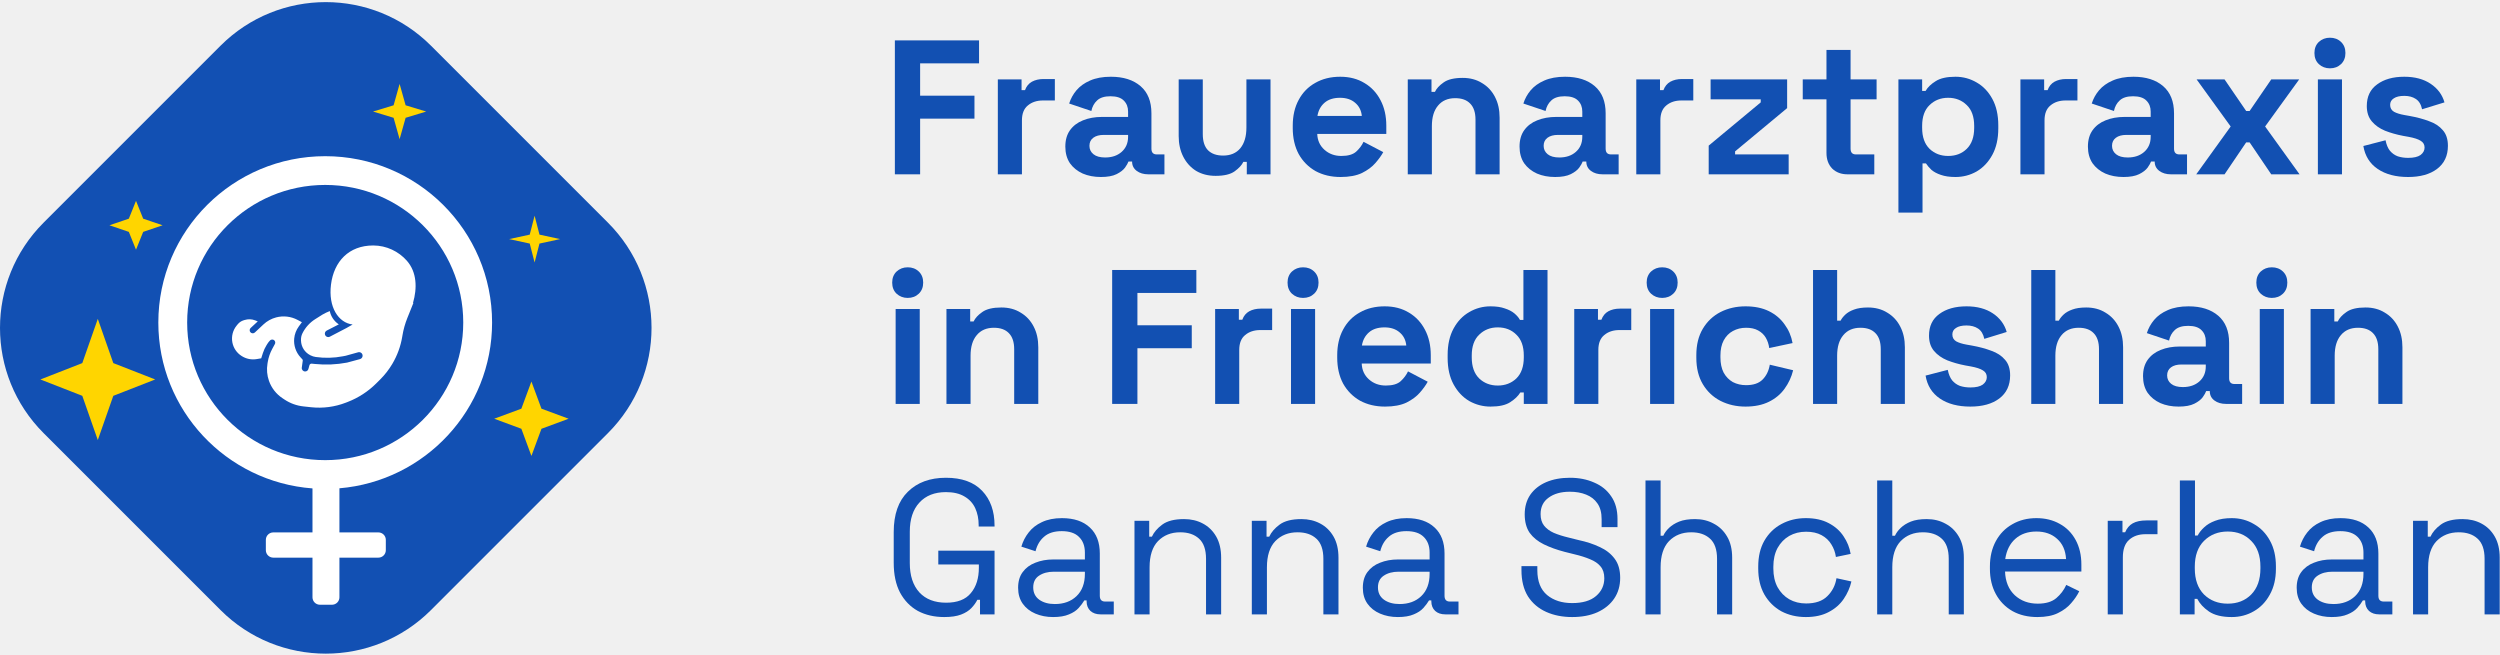
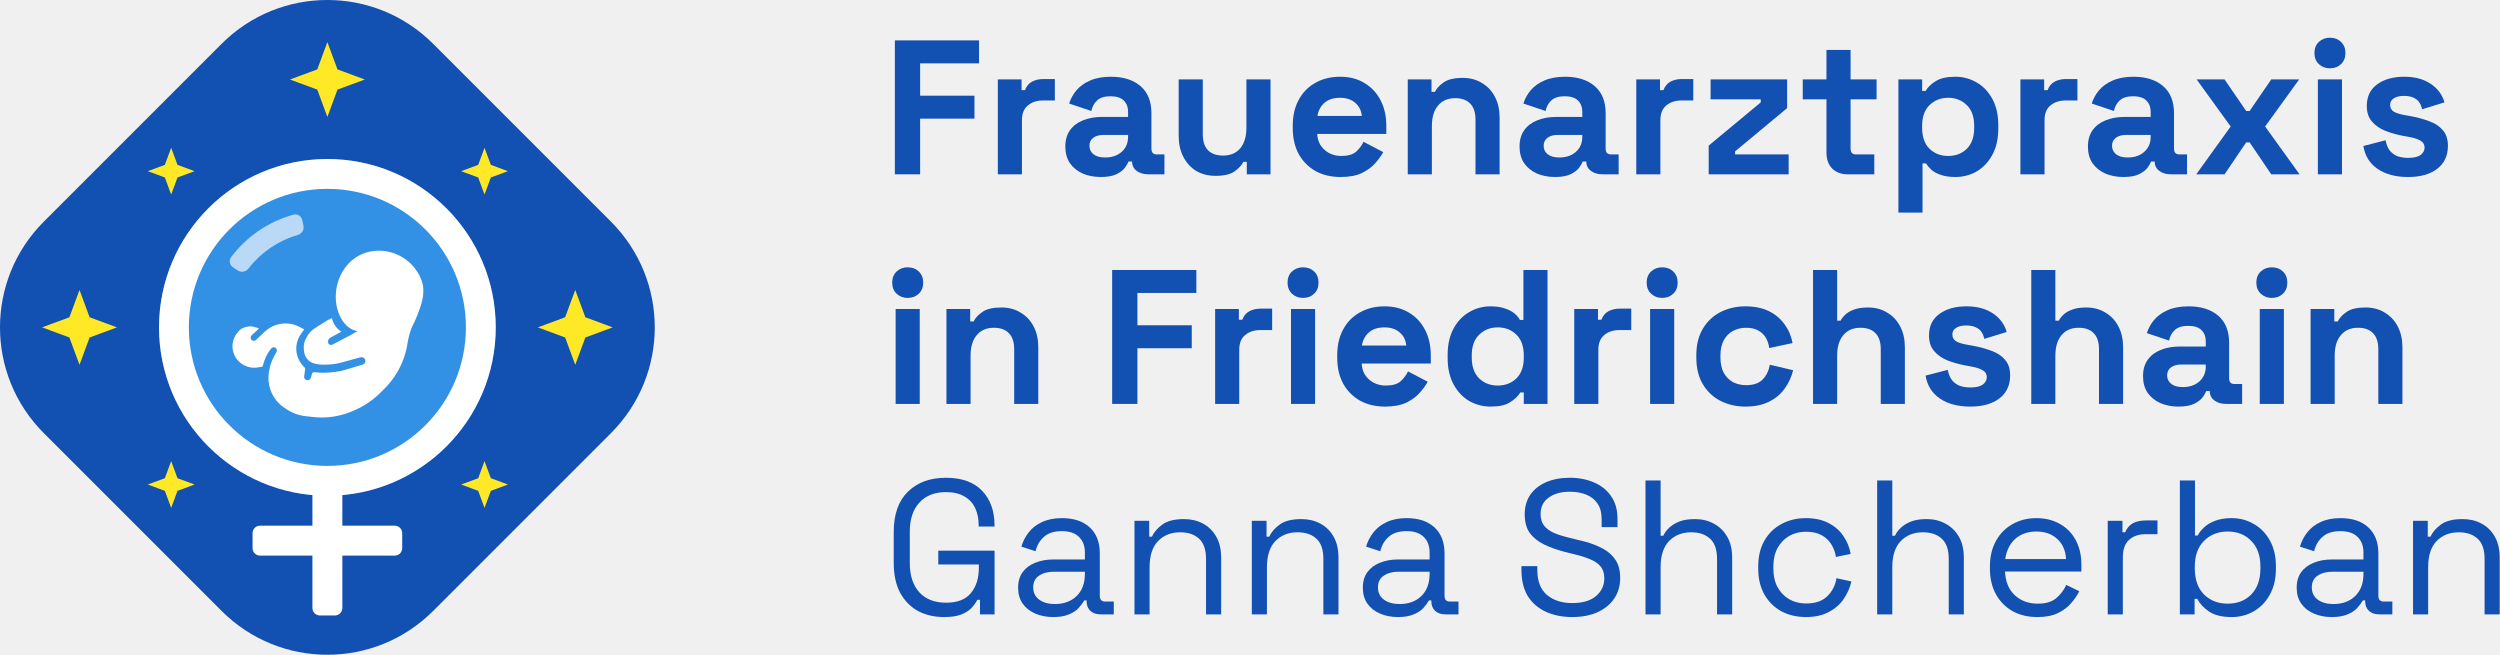
<svg xmlns="http://www.w3.org/2000/svg" width="1176" height="308" viewBox="0 0 1176 308" fill="none">
-   <path d="M20.503 203.733C-6.834 176.396 -6.834 132.075 20.503 104.738L103.743 21.498C131.08 -5.839 175.401 -5.839 202.738 21.498L285.978 104.738C313.315 132.075 313.315 176.396 285.978 203.733L202.738 286.974C175.401 314.31 131.08 314.31 103.743 286.974L20.503 203.733Z" fill="#1250B3" />
-   <path d="M46.006 150L53.298 170.802L73.006 178.5L53.298 186.198L46.006 207L38.713 186.198L19.006 178.5L38.713 170.802L46.006 150Z" fill="#FFD500" />
-   <path d="M187.977 39.471L190.805 49.529L200.477 52.471L190.805 55.412L187.977 65.471L185.148 55.412L175.477 52.471L185.148 49.529L187.977 39.471Z" fill="#FFD500" />
-   <path d="M63.977 94.471L67.353 102.865L76.477 105.971L67.353 109.077L63.977 117.471L60.6 109.077L51.477 105.971L60.6 102.865L63.977 94.471Z" fill="#FFD500" />
-   <path d="M251.477 101.471L253.768 110.371L263.477 112.471L253.768 114.571L251.477 123.471L249.186 114.571L239.477 112.471L249.186 110.371L251.477 101.471Z" fill="#FFD500" />
-   <path d="M249.977 179.471L254.703 192.244L267.477 196.971L254.703 201.697L249.977 214.471L245.25 201.697L232.477 196.971L245.25 192.244L249.977 179.471Z" fill="#FFD500" />
-   <path fill-rule="evenodd" clip-rule="evenodd" d="M159.665 229.694C199.889 226.311 231.477 192.694 231.477 151.722C231.477 108.505 196.331 73.471 152.977 73.471C109.622 73.471 74.477 108.505 74.477 151.722C74.477 192.933 106.434 226.702 146.992 229.75V250.441H128.575C126.631 250.441 125.055 252.005 125.055 253.934V258.825C125.055 260.754 126.631 262.318 128.575 262.318H146.992V280.977C146.992 282.907 148.568 284.471 150.512 284.471H156.145C158.089 284.471 159.665 282.907 159.665 280.977V262.318H177.97C179.914 262.318 181.49 260.754 181.49 258.825V253.934C181.49 252.005 179.914 250.441 177.97 250.441H159.665V229.694ZM152.977 216.451C117.114 216.451 88.042 187.471 88.042 151.722C88.042 115.974 117.114 86.994 152.977 86.994C188.839 86.994 217.911 115.974 217.911 151.722C217.911 187.471 188.839 216.451 152.977 216.451ZM191.353 122.615C196.107 127.98 196.319 135.517 194.263 142.533L194.477 142.471L191.619 149.577C190.544 152.25 189.765 155.033 189.297 157.876L189.22 158.341C188.473 162.873 186.887 167.225 184.544 171.175C182.96 173.846 181.045 176.307 178.845 178.499L176.992 180.346C173.178 184.145 168.617 187.111 163.598 189.056L162.683 189.411C157.493 191.421 151.897 192.16 146.364 191.564L142.725 191.172C139.558 190.831 136.519 189.732 133.866 187.97L132.864 187.305C129.918 185.348 127.69 182.483 126.517 179.146C125.607 176.556 125.368 173.778 125.821 171.071L125.961 170.23C126.317 168.102 127.022 166.048 128.048 164.15L129.306 161.823C129.545 161.379 129.533 160.842 129.273 160.41C128.792 159.612 127.688 159.482 127.035 160.147L126.914 160.27C126.521 160.671 126.172 161.113 125.874 161.588L125.386 162.366C124.662 163.521 124.085 164.763 123.67 166.062L122.875 168.551L120.764 168.914C118.337 169.33 115.842 168.834 113.759 167.521L113.648 167.451C111.37 166.014 109.794 163.693 109.3 161.046C108.778 158.246 109.517 155.357 111.32 153.152L111.837 152.52C112.555 151.643 113.517 150.999 114.602 150.67L115.125 150.511C116.73 150.024 118.452 150.089 120.017 150.695L121.253 151.174L117.907 154.28C117.35 154.797 117.287 155.657 117.763 156.25C118.292 156.909 119.269 156.978 119.885 156.4L123.925 152.611C125.614 151.027 127.672 149.89 129.912 149.303C133.291 148.417 136.88 148.835 139.965 150.475L142.011 151.562L140.543 153.572C139.332 155.232 138.59 157.186 138.393 159.23C138.082 162.463 139.157 165.675 141.35 168.069L142.238 169.039C142.383 169.197 142.45 169.412 142.42 169.625L142.011 172.592L141.964 172.954C141.843 173.903 142.583 174.743 143.54 174.743C144.254 174.743 144.88 174.267 145.07 173.579L145.565 171.794C145.696 171.321 146.148 171.012 146.636 171.061L148.132 171.213C153.17 171.726 158.256 171.509 163.232 170.571L169.344 168.926C170.143 168.711 170.662 167.941 170.563 167.119C170.44 166.108 169.447 165.443 168.466 165.716L162.624 167.339L161.273 167.601C157.065 168.417 152.751 168.527 148.508 167.926C147.649 167.805 146.818 167.539 146.048 167.142L145.88 167.055C143.322 165.733 141.681 163.129 141.594 160.251L141.584 159.931C141.55 158.825 141.793 157.729 142.289 156.74C143.652 154.024 145.731 151.733 148.303 150.115L151.717 147.966C152.241 147.636 152.788 147.346 153.355 147.098L155.12 146.325C155.642 148.792 157.078 150.971 159.141 152.421L159.379 152.589L153.688 155.501C153 155.853 152.657 156.643 152.87 157.385C153.152 158.369 154.265 158.846 155.172 158.373L162.997 154.289L165.878 152.648C159.181 151.853 154.364 144.481 155.7 133.851C157.064 122.988 164.079 115.471 175.556 115.471C181.834 115.471 187.505 118.272 191.353 122.615Z" fill="white" />
+   <g transform="scale(0.44)">
+     <path d="M46.828 463.052C-15.609 400.615 -15.609 299.385 46.828 236.948L236.948 46.828C299.385 -15.609 400.615 -15.609 463.052 46.828L653.172 236.948C715.609 299.385 715.609 400.615 653.172 463.052L463.052 653.172C400.615 715.609 299.385 715.609 236.948 653.172L46.828 463.052Z" fill="#1250B2" />
+     <circle cx="349.999" cy="349.998" r="180" fill="#3291E5" />
+     <path d="M451.128 301.049C454.14 310.144 452.16 320.014 449.066 329.081C432.805 376.742 423.102 357.213 383.87 354.271C367.894 353.073 356.61 332.706 359.373 310.602C362.137 288.498 378.701 267.998 405.172 267.998C426.548 267.998 444.868 282.143 451.128 301.049Z" fill="white" />
+     <path d="M374.282 358.534L394.596 346.926C395.96 346.147 397.411 345.531 398.919 345.091L447.774 330.842L441.103 347.492C438.594 353.757 436.775 360.277 435.681 366.937L435.498 368.056C433.756 378.657 430.058 388.842 424.593 398.091C420.89 404.358 416.412 410.133 411.265 415.28L406.921 419.624C398.04 428.505 387.409 435.442 375.704 439.994L373.547 440.832C361.434 445.543 348.365 447.273 335.443 445.876L326.992 444.962C319.575 444.161 312.461 441.581 306.253 437.443L303.971 435.921C297.069 431.32 291.853 424.595 289.112 416.766C286.991 410.706 286.433 404.209 287.488 397.875L287.819 395.89C288.65 390.902 290.298 386.085 292.695 381.633L295.632 376.179C296.189 375.145 296.16 373.893 295.555 372.886C294.433 371.015 291.843 370.71 290.318 372.271L290.04 372.554C289.125 373.49 288.314 374.522 287.62 375.631L286.475 377.463C284.785 380.169 283.44 383.075 282.473 386.115L280.615 391.953L275.716 392.798C270.032 393.778 264.186 392.612 259.313 389.528L259.101 389.394C253.764 386.016 250.075 380.568 248.921 374.358C247.703 367.8 249.429 361.038 253.642 355.868L254.837 354.401C256.518 352.338 258.776 350.822 261.321 350.048L262.515 349.684C266.266 348.543 270.292 348.695 273.946 350.116L276.827 351.236L269.009 358.521C267.711 359.73 267.564 361.735 268.672 363.12C269.909 364.666 272.202 364.828 273.644 363.471L283.081 354.589C287.014 350.887 291.811 348.228 297.034 346.854C304.926 344.777 313.312 345.757 320.513 349.597L325.288 352.144L321.868 356.847C319.037 360.741 317.302 365.322 316.842 370.114C316.116 377.689 318.628 385.217 323.758 390.838L325.819 393.097C326.157 393.468 326.313 393.97 326.245 394.468L325.288 401.422L325.178 402.288C324.896 404.503 326.622 406.464 328.855 406.464C330.523 406.464 331.986 405.35 332.429 403.742L333.578 399.579C333.887 398.461 334.967 397.737 336.118 397.875L337.203 398.005C342.716 398.668 348.287 398.692 353.806 398.079L359.334 397.465C362.106 397.157 364.844 396.601 367.517 395.804L387.736 389.774C390.026 389.091 391.235 386.589 390.348 384.371C389.58 382.452 387.494 381.415 385.501 381.961L365.207 387.526C360.42 388.839 355.492 389.576 350.53 389.722L346.532 389.839C342.865 389.947 339.204 389.498 335.672 388.507C330.03 386.923 325.896 382.1 325.194 376.282L324.849 373.419C324.408 369.759 325.052 366.049 326.701 362.751L327.61 360.931C329.698 356.757 332.887 353.233 336.832 350.74L349.785 342.558L354.888 340.023C356.134 346.029 359.739 351.312 364.889 354.644L353.197 360.953C351.204 362.029 350.228 364.345 350.85 366.522C351.4 368.446 353.577 369.38 355.35 368.451L374.282 358.534Z" fill="white" />
+     <path d="M529.999 349.998C529.999 449.409 449.41 529.998 349.999 529.998C250.588 529.998 169.999 449.409 169.999 349.998C169.999 250.587 250.588 169.998 349.999 169.998C449.41 169.998 529.999 250.587 529.999 349.998ZM201.895 349.998C201.895 431.794 268.203 498.102 349.999 498.102C431.795 498.102 498.103 431.794 498.103 349.998C498.103 268.202 431.795 201.894 349.999 201.894C268.203 201.894 201.895 268.202 201.895 349.998Z" fill="white" />
+     <path d="M249.158 285.845C245.464 283.422 244.413 278.445 247.066 274.912C263.667 252.817 287.133 236.841 313.775 229.496C318.035 228.322 322.281 231.125 323.18 235.451L324.432 241.472C325.332 245.798 322.542 250.003 318.299 251.236C297.395 257.31 278.949 269.868 265.634 287.091C262.932 290.586 257.996 291.64 254.301 289.217L249.158 285.845Z" fill="white" fill-opacity="0.66" />
+     <rect x="334.001" y="498.998" width="32" height="159" rx="8" fill="white" />
+     <rect x="430" y="561.998" width="32" height="160" rx="8" transform="rotate(90 430 561.998)" fill="white" />
+     <path d="M615 310L625.804 339.196L655 350L625.804 360.804L615 390L604.196 360.804L575 350L604.196 339.196L615 310Z" fill="#FFE926" />
+     <path d="M85 310L95.804 339.196L125 350L95.804 360.804L85 390L74.196 360.804L45 350L74.196 339.196L85 310Z" fill="#FFE926" />
+     <path d="M183 158L189.752 176.248L208 183L189.752 189.752L183 208L176.248 189.752L158 183L176.248 176.248L183 158Z" fill="#FFE926" />
+     <path d="M518 158L524.752 176.248L543 183L524.752 189.752L518 208L511.248 189.752L493 183L511.248 176.248L518 158Z" fill="#FFE926" />
+     <path d="M183 493L189.752 511.248L208 518L189.752 524.752L183 543L176.248 524.752L158 518L176.248 511.248L183 493Z" fill="#FFE926" />
+     <path d="M518 493L524.752 511.248L543 518L524.752 524.752L518 543L511.248 524.752L493 518L511.248 511.248L518 493Z" fill="#FFE926" />
+     <path d="M350 45L360.804 74.196L390 85L360.804 95.804L350 125L339.196 95.804L310 85L339.196 74.196L350 45Z" fill="#FFE926" />
+   </g>
  <path d="M420.946 82V19H460.546V29.8H432.826V45.01H458.386V55.81H432.826V82H420.946Z" fill="#1250B2" />
  <path d="M469.382 82V37.36H480.542V42.4H482.162C482.822 40.6 483.902 39.28 485.402 38.44C486.962 37.6 488.762 37.18 490.802 37.18H496.202V47.26H490.622C487.742 47.26 485.372 48.04 483.512 49.6C481.652 51.1 480.722 53.44 480.722 56.62V82H469.382Z" fill="#1250B2" />
  <path d="M517.871 83.26C514.691 83.26 511.841 82.72 509.321 81.64C506.801 80.5 504.791 78.88 503.291 76.78C501.851 74.62 501.131 72.01 501.131 68.95C501.131 65.89 501.851 63.34 503.291 61.3C504.791 59.2 506.831 57.64 509.411 56.62C512.051 55.54 515.051 55 518.411 55H530.651V52.48C530.651 50.38 529.991 48.67 528.671 47.35C527.351 45.97 525.251 45.28 522.371 45.28C519.551 45.28 517.451 45.94 516.071 47.26C514.691 48.52 513.791 50.17 513.371 52.21L502.931 48.7C503.651 46.42 504.791 44.35 506.351 42.49C507.971 40.57 510.101 39.04 512.741 37.9C515.441 36.7 518.711 36.1 522.551 36.1C528.431 36.1 533.081 37.57 536.501 40.51C539.921 43.45 541.631 47.71 541.631 53.29V69.94C541.631 71.74 542.471 72.64 544.151 72.64H547.751V82H540.191C537.971 82 536.141 81.46 534.701 80.38C533.261 79.3 532.541 77.86 532.541 76.06V75.97H530.831C530.591 76.69 530.051 77.65 529.211 78.85C528.371 79.99 527.051 81.01 525.251 81.91C523.451 82.81 520.991 83.26 517.871 83.26ZM519.851 74.08C523.031 74.08 525.611 73.21 527.591 71.47C529.631 69.67 530.651 67.3 530.651 64.36V63.46H519.221C517.121 63.46 515.471 63.91 514.271 64.81C513.071 65.71 512.471 66.97 512.471 68.59C512.471 70.21 513.101 71.53 514.361 72.55C515.621 73.57 517.451 74.08 519.851 74.08Z" fill="#1250B2" />
  <path d="M571.821 82.72C568.341 82.72 565.281 81.94 562.641 80.38C560.061 78.76 558.051 76.54 556.611 73.72C555.171 70.9 554.451 67.66 554.451 64V37.36H565.791V63.1C565.791 66.46 566.601 68.98 568.221 70.66C569.901 72.34 572.271 73.18 575.331 73.18C578.811 73.18 581.511 72.04 583.431 69.76C585.351 67.42 586.311 64.18 586.311 60.04V37.36H597.651V82H586.491V76.15H584.871C584.151 77.65 582.801 79.12 580.821 80.56C578.841 82 575.841 82.72 571.821 82.72Z" fill="#1250B2" />
  <path d="M630.61 83.26C626.17 83.26 622.24 82.33 618.82 80.47C615.46 78.55 612.82 75.88 610.9 72.46C609.04 68.98 608.11 64.9 608.11 60.22V59.14C608.11 54.46 609.04 50.41 610.9 46.99C612.76 43.51 615.37 40.84 618.73 38.98C622.09 37.06 625.99 36.1 630.43 36.1C634.81 36.1 638.62 37.09 641.86 39.07C645.1 40.99 647.62 43.69 649.42 47.17C651.22 50.59 652.12 54.58 652.12 59.14V63.01H619.63C619.75 66.07 620.89 68.56 623.05 70.48C625.21 72.4 627.85 73.36 630.97 73.36C634.15 73.36 636.49 72.67 637.99 71.29C639.49 69.91 640.63 68.38 641.41 66.7L650.68 71.56C649.84 73.12 648.61 74.83 646.99 76.69C645.43 78.49 643.33 80.05 640.69 81.37C638.05 82.63 634.69 83.26 630.61 83.26ZM619.72 54.55H640.6C640.36 51.97 639.31 49.9 637.45 48.34C635.65 46.78 633.28 46 630.34 46C627.28 46 624.85 46.78 623.05 48.34C621.25 49.9 620.14 51.97 619.72 54.55Z" fill="#1250B2" />
  <path d="M662.214 82V37.36H673.374V43.21H674.994C675.714 41.65 677.064 40.18 679.044 38.8C681.024 37.36 684.024 36.64 688.044 36.64C691.524 36.64 694.554 37.45 697.134 39.07C699.774 40.63 701.814 42.82 703.254 45.64C704.694 48.4 705.414 51.64 705.414 55.36V82H694.074V56.26C694.074 52.9 693.234 50.38 691.554 48.7C689.934 47.02 687.594 46.18 684.534 46.18C681.054 46.18 678.354 47.35 676.434 49.69C674.514 51.97 673.554 55.18 673.554 59.32V82H662.214Z" fill="#1250B2" />
  <path d="M731.533 83.26C728.353 83.26 725.503 82.72 722.983 81.64C720.463 80.5 718.453 78.88 716.953 76.78C715.513 74.62 714.793 72.01 714.793 68.95C714.793 65.89 715.513 63.34 716.953 61.3C718.453 59.2 720.493 57.64 723.073 56.62C725.713 55.54 728.713 55 732.073 55H744.313V52.48C744.313 50.38 743.653 48.67 742.333 47.35C741.013 45.97 738.913 45.28 736.033 45.28C733.213 45.28 731.113 45.94 729.733 47.26C728.353 48.52 727.453 50.17 727.033 52.21L716.593 48.7C717.313 46.42 718.453 44.35 720.013 42.49C721.633 40.57 723.763 39.04 726.403 37.9C729.103 36.7 732.373 36.1 736.213 36.1C742.093 36.1 746.743 37.57 750.163 40.51C753.583 43.45 755.293 47.71 755.293 53.29V69.94C755.293 71.74 756.133 72.64 757.813 72.64H761.413V82H753.853C751.633 82 749.803 81.46 748.363 80.38C746.923 79.3 746.203 77.86 746.203 76.06V75.97H744.493C744.253 76.69 743.713 77.65 742.873 78.85C742.033 79.99 740.713 81.01 738.913 81.91C737.113 82.81 734.653 83.26 731.533 83.26ZM733.513 74.08C736.693 74.08 739.273 73.21 741.253 71.47C743.293 69.67 744.313 67.3 744.313 64.36V63.46H732.883C730.783 63.46 729.133 63.91 727.933 64.81C726.733 65.71 726.133 66.97 726.133 68.59C726.133 70.21 726.763 71.53 728.023 72.55C729.283 73.57 731.113 74.08 733.513 74.08Z" fill="#1250B2" />
  <path d="M769.704 82V37.36H780.864V42.4H782.484C783.144 40.6 784.224 39.28 785.724 38.44C787.284 37.6 789.084 37.18 791.124 37.18H796.524V47.26H790.944C788.064 47.26 785.694 48.04 783.834 49.6C781.974 51.1 781.044 53.44 781.044 56.62V82H769.704Z" fill="#1250B2" />
  <path d="M803.768 82V68.5L828.248 48.16V46.72H804.668V37.36H840.668V50.86L816.188 71.2V72.64H841.388V82H803.768Z" fill="#1250B2" />
  <path d="M869.07 82C866.13 82 863.73 81.1 861.87 79.3C860.07 77.44 859.17 74.98 859.17 71.92V46.72H848.01V37.36H859.17V23.5H870.51V37.36H882.75V46.72H870.51V69.94C870.51 71.74 871.35 72.64 873.03 72.64H881.67V82H869.07Z" fill="#1250B2" />
  <path d="M893.015 100V37.36H904.175V42.76H905.795C906.815 41.02 908.405 39.49 910.565 38.17C912.725 36.79 915.815 36.1 919.835 36.1C923.435 36.1 926.765 37 929.825 38.8C932.885 40.54 935.345 43.12 937.205 46.54C939.065 49.96 939.995 54.1 939.995 58.96V60.4C939.995 65.26 939.065 69.4 937.205 72.82C935.345 76.24 932.885 78.85 929.825 80.65C926.765 82.39 923.435 83.26 919.835 83.26C917.135 83.26 914.855 82.93 912.995 82.27C911.195 81.67 909.725 80.89 908.585 79.93C907.505 78.91 906.635 77.89 905.975 76.87H904.355V100H893.015ZM916.415 73.36C919.955 73.36 922.865 72.25 925.145 70.03C927.485 67.75 928.655 64.45 928.655 60.13V59.23C928.655 54.91 927.485 51.64 925.145 49.42C922.805 47.14 919.895 46 916.415 46C912.935 46 910.025 47.14 907.685 49.42C905.345 51.64 904.175 54.91 904.175 59.23V60.13C904.175 64.45 905.345 67.75 907.685 70.03C910.025 72.25 912.935 73.36 916.415 73.36Z" fill="#1250B2" />
  <path d="M950.407 82V37.36H961.567V42.4H963.187C963.847 40.6 964.927 39.28 966.427 38.44C967.987 37.6 969.787 37.18 971.827 37.18H977.227V47.26H971.647C968.767 47.26 966.397 48.04 964.537 49.6C962.677 51.1 961.747 53.44 961.747 56.62V82H950.407Z" fill="#1250B2" />
  <path d="M998.896 83.26C995.716 83.26 992.866 82.72 990.346 81.64C987.826 80.5 985.816 78.88 984.316 76.78C982.876 74.62 982.156 72.01 982.156 68.95C982.156 65.89 982.876 63.34 984.316 61.3C985.816 59.2 987.856 57.64 990.436 56.62C993.076 55.54 996.076 55 999.436 55H1011.68V52.48C1011.68 50.38 1011.02 48.67 1009.7 47.35C1008.38 45.97 1006.28 45.28 1003.4 45.28C1000.58 45.28 998.476 45.94 997.096 47.26C995.716 48.52 994.816 50.17 994.396 52.21L983.956 48.7C984.676 46.42 985.816 44.35 987.376 42.49C988.996 40.57 991.126 39.04 993.766 37.9C996.466 36.7 999.736 36.1 1003.58 36.1C1009.46 36.1 1014.11 37.57 1017.53 40.51C1020.95 43.45 1022.66 47.71 1022.66 53.29V69.94C1022.66 71.74 1023.5 72.64 1025.18 72.64H1028.78V82H1021.22C1019 82 1017.17 81.46 1015.73 80.38C1014.29 79.3 1013.57 77.86 1013.57 76.06V75.97H1011.86C1011.62 76.69 1011.08 77.65 1010.24 78.85C1009.4 79.99 1008.08 81.01 1006.28 81.91C1004.48 82.81 1002.02 83.26 998.896 83.26ZM1000.88 74.08C1004.06 74.08 1006.64 73.21 1008.62 71.47C1010.66 69.67 1011.68 67.3 1011.68 64.36V63.46H1000.25C998.146 63.46 996.496 63.91 995.296 64.81C994.096 65.71 993.496 66.97 993.496 68.59C993.496 70.21 994.126 71.53 995.386 72.55C996.646 73.57 998.476 74.08 1000.88 74.08Z" fill="#1250B2" />
  <path d="M1033.11 82L1049.31 59.5L1033.29 37.36H1046.43L1056.6 52.21H1058.22L1068.39 37.36H1081.53L1065.51 59.5L1081.71 82H1068.39L1058.22 66.97H1056.6L1046.43 82H1033.11Z" fill="#1250B2" />
  <path d="M1090.33 82V37.36H1101.67V82H1090.33ZM1096 32.14C1093.96 32.14 1092.22 31.48 1090.78 30.16C1089.4 28.84 1088.71 27.1 1088.71 24.94C1088.71 22.78 1089.4 21.04 1090.78 19.72C1092.22 18.4 1093.96 17.74 1096 17.74C1098.1 17.74 1099.84 18.4 1101.22 19.72C1102.6 21.04 1103.29 22.78 1103.29 24.94C1103.29 27.1 1102.6 28.84 1101.22 30.16C1099.84 31.48 1098.1 32.14 1096 32.14Z" fill="#1250B2" />
  <path d="M1132.78 83.26C1126.96 83.26 1122.19 82 1118.47 79.48C1114.75 76.96 1112.5 73.36 1111.72 68.68L1122.16 65.98C1122.58 68.08 1123.27 69.73 1124.23 70.93C1125.25 72.13 1126.48 73 1127.92 73.54C1129.42 74.02 1131.04 74.26 1132.78 74.26C1135.42 74.26 1137.37 73.81 1138.63 72.91C1139.89 71.95 1140.52 70.78 1140.52 69.4C1140.52 68.02 1139.92 66.97 1138.72 66.25C1137.52 65.47 1135.6 64.84 1132.96 64.36L1130.44 63.91C1127.32 63.31 1124.47 62.5 1121.89 61.48C1119.31 60.4 1117.24 58.93 1115.68 57.07C1114.12 55.21 1113.34 52.81 1113.34 49.87C1113.34 45.43 1114.96 42.04 1118.2 39.7C1121.44 37.3 1125.7 36.1 1130.98 36.1C1135.96 36.1 1140.1 37.21 1143.4 39.43C1146.7 41.65 1148.86 44.56 1149.88 48.16L1139.35 51.4C1138.87 49.12 1137.88 47.5 1136.38 46.54C1134.94 45.58 1133.14 45.1 1130.98 45.1C1128.82 45.1 1127.17 45.49 1126.03 46.27C1124.89 46.99 1124.32 48.01 1124.32 49.33C1124.32 50.77 1124.92 51.85 1126.12 52.57C1127.32 53.23 1128.94 53.74 1130.98 54.1L1133.5 54.55C1136.86 55.15 1139.89 55.96 1142.59 56.98C1145.35 57.94 1147.51 59.35 1149.07 61.21C1150.69 63.01 1151.5 65.47 1151.5 68.59C1151.5 73.27 1149.79 76.9 1146.37 79.48C1143.01 82 1138.48 83.26 1132.78 83.26Z" fill="#1250B2" />
  <path d="M421.306 190V145.36H432.646V190H421.306ZM426.976 140.14C424.936 140.14 423.196 139.48 421.756 138.16C420.376 136.84 419.686 135.1 419.686 132.94C419.686 130.78 420.376 129.04 421.756 127.72C423.196 126.4 424.936 125.74 426.976 125.74C429.076 125.74 430.816 126.4 432.196 127.72C433.576 129.04 434.266 130.78 434.266 132.94C434.266 135.1 433.576 136.84 432.196 138.16C430.816 139.48 429.076 140.14 426.976 140.14Z" fill="#1250B2" />
  <path d="M445.212 190V145.36H456.372V151.21H457.992C458.712 149.65 460.062 148.18 462.042 146.8C464.022 145.36 467.022 144.64 471.042 144.64C474.522 144.64 477.552 145.45 480.132 147.07C482.772 148.63 484.812 150.82 486.252 153.64C487.692 156.4 488.412 159.64 488.412 163.36V190H477.072V164.26C477.072 160.9 476.232 158.38 474.552 156.7C472.932 155.02 470.592 154.18 467.532 154.18C464.052 154.18 461.352 155.35 459.432 157.69C457.512 159.97 456.552 163.18 456.552 167.32V190H445.212Z" fill="#1250B2" />
  <path d="M523.162 190V127H562.762V137.8H535.042V153.01H560.602V163.81H535.042V190H523.162Z" fill="#1250B2" />
  <path d="M571.599 190V145.36H582.759V150.4H584.379C585.039 148.6 586.119 147.28 587.619 146.44C589.179 145.6 590.979 145.18 593.019 145.18H598.419V155.26H592.839C589.959 155.26 587.589 156.04 585.729 157.6C583.869 159.1 582.939 161.44 582.939 164.62V190H571.599Z" fill="#1250B2" />
  <path d="M607.282 190V145.36H618.622V190H607.282ZM612.952 140.14C610.912 140.14 609.172 139.48 607.732 138.16C606.352 136.84 605.662 135.1 605.662 132.94C605.662 130.78 606.352 129.04 607.732 127.72C609.172 126.4 610.912 125.74 612.952 125.74C615.052 125.74 616.792 126.4 618.172 127.72C619.552 129.04 620.242 130.78 620.242 132.94C620.242 135.1 619.552 136.84 618.172 138.16C616.792 139.48 615.052 140.14 612.952 140.14Z" fill="#1250B2" />
  <path d="M651.528 191.26C647.088 191.26 643.158 190.33 639.738 188.47C636.378 186.55 633.738 183.88 631.818 180.46C629.958 176.98 629.028 172.9 629.028 168.22V167.14C629.028 162.46 629.958 158.41 631.818 154.99C633.678 151.51 636.288 148.84 639.648 146.98C643.008 145.06 646.908 144.1 651.348 144.1C655.728 144.1 659.538 145.09 662.778 147.07C666.018 148.99 668.538 151.69 670.338 155.17C672.138 158.59 673.038 162.58 673.038 167.14V171.01H640.548C640.668 174.07 641.808 176.56 643.968 178.48C646.128 180.4 648.768 181.36 651.888 181.36C655.068 181.36 657.408 180.67 658.908 179.29C660.408 177.91 661.548 176.38 662.328 174.7L671.598 179.56C670.758 181.12 669.528 182.83 667.908 184.69C666.348 186.49 664.248 188.05 661.608 189.37C658.968 190.63 655.608 191.26 651.528 191.26ZM640.638 162.55H661.518C661.278 159.97 660.228 157.9 658.368 156.34C656.568 154.78 654.198 154 651.258 154C648.198 154 645.768 154.78 643.968 156.34C642.168 157.9 641.058 159.97 640.638 162.55Z" fill="#1250B2" />
  <path d="M701.132 191.26C697.592 191.26 694.262 190.39 691.142 188.65C688.082 186.85 685.622 184.24 683.762 180.82C681.902 177.4 680.972 173.26 680.972 168.4V166.96C680.972 162.1 681.902 157.96 683.762 154.54C685.622 151.12 688.082 148.54 691.142 146.8C694.202 145 697.532 144.1 701.132 144.1C703.832 144.1 706.082 144.43 707.882 145.09C709.742 145.69 711.242 146.47 712.382 147.43C713.522 148.39 714.392 149.41 714.992 150.49H716.612V127H727.952V190H716.792V184.6H715.172C714.152 186.28 712.562 187.81 710.402 189.19C708.302 190.57 705.212 191.26 701.132 191.26ZM704.552 181.36C708.032 181.36 710.942 180.25 713.282 178.03C715.622 175.75 716.792 172.45 716.792 168.13V167.23C716.792 162.91 715.622 159.64 713.282 157.42C711.002 155.14 708.092 154 704.552 154C701.072 154 698.162 155.14 695.822 157.42C693.482 159.64 692.312 162.91 692.312 167.23V168.13C692.312 172.45 693.482 175.75 695.822 178.03C698.162 180.25 701.072 181.36 704.552 181.36Z" fill="#1250B2" />
  <path d="M740.524 190V145.36H751.684V150.4H753.304C753.964 148.6 755.044 147.28 756.544 146.44C758.104 145.6 759.904 145.18 761.944 145.18H767.344V155.26H761.764C758.884 155.26 756.514 156.04 754.654 157.6C752.794 159.1 751.864 161.44 751.864 164.62V190H740.524Z" fill="#1250B2" />
  <path d="M776.208 190V145.36H787.548V190H776.208ZM781.878 140.14C779.838 140.14 778.098 139.48 776.658 138.16C775.278 136.84 774.588 135.1 774.588 132.94C774.588 130.78 775.278 129.04 776.658 127.72C778.098 126.4 779.838 125.74 781.878 125.74C783.978 125.74 785.718 126.4 787.098 127.72C788.478 129.04 789.168 130.78 789.168 132.94C789.168 135.1 788.478 136.84 787.098 138.16C785.718 139.48 783.978 140.14 781.878 140.14Z" fill="#1250B2" />
  <path d="M821.084 191.26C816.764 191.26 812.834 190.36 809.294 188.56C805.814 186.76 803.054 184.15 801.014 180.73C798.974 177.31 797.954 173.17 797.954 168.31V167.05C797.954 162.19 798.974 158.05 801.014 154.63C803.054 151.21 805.814 148.6 809.294 146.8C812.834 145 816.764 144.1 821.084 144.1C825.344 144.1 829.004 144.85 832.064 146.35C835.124 147.85 837.584 149.92 839.444 152.56C841.364 155.14 842.624 158.08 843.224 161.38L832.244 163.72C832.004 161.92 831.464 160.3 830.624 158.86C829.784 157.42 828.584 156.28 827.024 155.44C825.524 154.6 823.634 154.18 821.354 154.18C819.074 154.18 817.004 154.69 815.144 155.71C813.344 156.67 811.904 158.14 810.824 160.12C809.804 162.04 809.294 164.41 809.294 167.23V168.13C809.294 170.95 809.804 173.35 810.824 175.33C811.904 177.25 813.344 178.72 815.144 179.74C817.004 180.7 819.074 181.18 821.354 181.18C824.774 181.18 827.354 180.31 829.094 178.57C830.894 176.77 832.034 174.43 832.514 171.55L843.494 174.16C842.714 177.34 841.364 180.25 839.444 182.89C837.584 185.47 835.124 187.51 832.064 189.01C829.004 190.51 825.344 191.26 821.084 191.26Z" fill="#1250B2" />
  <path d="M852.849 190V127H864.189V150.85H865.809C866.289 149.89 867.039 148.93 868.059 147.97C869.079 147.01 870.429 146.23 872.109 145.63C873.849 144.97 876.039 144.64 878.679 144.64C882.159 144.64 885.189 145.45 887.769 147.07C890.409 148.63 892.449 150.82 893.889 153.64C895.329 156.4 896.049 159.64 896.049 163.36V190H884.709V164.26C884.709 160.9 883.869 158.38 882.189 156.7C880.569 155.02 878.229 154.18 875.169 154.18C871.689 154.18 868.989 155.35 867.069 157.69C865.149 159.97 864.189 163.18 864.189 167.32V190H852.849Z" fill="#1250B2" />
  <path d="M926.848 191.26C921.028 191.26 916.258 190 912.538 187.48C908.818 184.96 906.568 181.36 905.788 176.68L916.228 173.98C916.648 176.08 917.338 177.73 918.298 178.93C919.318 180.13 920.548 181 921.988 181.54C923.488 182.02 925.108 182.26 926.848 182.26C929.488 182.26 931.438 181.81 932.698 180.91C933.958 179.95 934.588 178.78 934.588 177.4C934.588 176.02 933.988 174.97 932.788 174.25C931.588 173.47 929.668 172.84 927.028 172.36L924.508 171.91C921.388 171.31 918.538 170.5 915.958 169.48C913.378 168.4 911.307 166.93 909.747 165.07C908.187 163.21 907.408 160.81 907.408 157.87C907.408 153.43 909.028 150.04 912.268 147.7C915.508 145.3 919.768 144.1 925.048 144.1C930.028 144.1 934.168 145.21 937.468 147.43C940.768 149.65 942.928 152.56 943.948 156.16L933.417 159.4C932.937 157.12 931.948 155.5 930.448 154.54C929.008 153.58 927.208 153.1 925.048 153.1C922.888 153.1 921.238 153.49 920.098 154.27C918.958 154.99 918.388 156.01 918.388 157.33C918.388 158.77 918.988 159.85 920.188 160.57C921.388 161.23 923.008 161.74 925.048 162.1L927.568 162.55C930.928 163.15 933.958 163.96 936.658 164.98C939.418 165.94 941.578 167.35 943.138 169.21C944.758 171.01 945.568 173.47 945.568 176.59C945.568 181.27 943.858 184.9 940.438 187.48C937.078 190 932.548 191.26 926.848 191.26Z" fill="#1250B2" />
  <path d="M955.505 190V127H966.845V150.85H968.465C968.945 149.89 969.695 148.93 970.715 147.97C971.735 147.01 973.085 146.23 974.765 145.63C976.505 144.97 978.695 144.64 981.335 144.64C984.815 144.64 987.845 145.45 990.425 147.07C993.065 148.63 995.105 150.82 996.545 153.64C997.985 156.4 998.705 159.64 998.705 163.36V190H987.365V164.26C987.365 160.9 986.525 158.38 984.845 156.7C983.225 155.02 980.885 154.18 977.825 154.18C974.345 154.18 971.645 155.35 969.725 157.69C967.805 159.97 966.845 163.18 966.845 167.32V190H955.505Z" fill="#1250B2" />
  <path d="M1024.82 191.26C1021.64 191.26 1018.79 190.72 1016.27 189.64C1013.75 188.5 1011.74 186.88 1010.24 184.78C1008.8 182.62 1008.08 180.01 1008.08 176.95C1008.08 173.89 1008.8 171.34 1010.24 169.3C1011.74 167.2 1013.78 165.64 1016.36 164.62C1019 163.54 1022 163 1025.36 163H1037.6V160.48C1037.6 158.38 1036.94 156.67 1035.62 155.35C1034.3 153.97 1032.2 153.28 1029.32 153.28C1026.5 153.28 1024.4 153.94 1023.02 155.26C1021.64 156.52 1020.74 158.17 1020.32 160.21L1009.88 156.7C1010.6 154.42 1011.74 152.35 1013.3 150.49C1014.92 148.57 1017.05 147.04 1019.69 145.9C1022.39 144.7 1025.66 144.1 1029.5 144.1C1035.38 144.1 1040.03 145.57 1043.45 148.51C1046.87 151.45 1048.58 155.71 1048.58 161.29V177.94C1048.58 179.74 1049.42 180.64 1051.1 180.64H1054.7V190H1047.14C1044.92 190 1043.09 189.46 1041.65 188.38C1040.21 187.3 1039.49 185.86 1039.49 184.06V183.97H1037.78C1037.54 184.69 1037 185.65 1036.16 186.85C1035.32 187.99 1034 189.01 1032.2 189.91C1030.4 190.81 1027.94 191.26 1024.82 191.26ZM1026.8 182.08C1029.98 182.08 1032.56 181.21 1034.54 179.47C1036.58 177.67 1037.6 175.3 1037.6 172.36V171.46H1026.17C1024.07 171.46 1022.42 171.91 1021.22 172.81C1020.02 173.71 1019.42 174.97 1019.42 176.59C1019.42 178.21 1020.05 179.53 1021.31 180.55C1022.57 181.57 1024.4 182.08 1026.8 182.08Z" fill="#1250B2" />
  <path d="M1062.99 190V145.36H1074.34V190H1062.99ZM1068.66 140.14C1066.62 140.14 1064.89 139.48 1063.45 138.16C1062.07 136.84 1061.38 135.1 1061.38 132.94C1061.38 130.78 1062.07 129.04 1063.45 127.72C1064.89 126.4 1066.62 125.74 1068.66 125.74C1070.76 125.74 1072.51 126.4 1073.89 127.72C1075.27 129.04 1075.96 130.78 1075.96 132.94C1075.96 135.1 1075.27 136.84 1073.89 138.16C1072.51 139.48 1070.76 140.14 1068.66 140.14Z" fill="#1250B2" />
  <path d="M1086.9 190V145.36H1098.06V151.21H1099.68C1100.4 149.65 1101.75 148.18 1103.73 146.8C1105.71 145.36 1108.71 144.64 1112.73 144.64C1116.21 144.64 1119.24 145.45 1121.82 147.07C1124.46 148.63 1126.5 150.82 1127.94 153.64C1129.38 156.4 1130.1 159.64 1130.1 163.36V190H1118.76V164.26C1118.76 160.9 1117.92 158.38 1116.24 156.7C1114.62 155.02 1112.28 154.18 1109.22 154.18C1105.74 154.18 1103.04 155.35 1101.12 157.69C1099.2 159.97 1098.24 163.18 1098.24 167.32V190H1086.9Z" fill="#1250B2" />
  <path d="M444.166 290.26C439.486 290.26 435.346 289.3 431.746 287.38C428.206 285.4 425.416 282.52 423.376 278.74C421.396 274.96 420.406 270.28 420.406 264.7V250.3C420.406 241.96 422.626 235.63 427.066 231.31C431.506 226.93 437.476 224.74 444.976 224.74C452.416 224.74 458.086 226.78 461.986 230.86C465.886 234.94 467.836 240.4 467.836 247.24V247.69H460.366V247.06C460.366 244.06 459.826 241.39 458.746 239.05C457.666 236.71 455.986 234.88 453.706 233.56C451.426 232.18 448.516 231.49 444.976 231.49C439.636 231.49 435.466 233.14 432.466 236.44C429.466 239.68 427.966 244.24 427.966 250.12V264.88C427.966 270.76 429.466 275.35 432.466 278.65C435.466 281.89 439.666 283.51 445.066 283.51C450.346 283.51 454.216 282.01 456.676 279.01C459.196 276.01 460.456 272.02 460.456 267.04V265.51H441.376V259.03H467.836V289H460.996V282.16H459.736C459.076 283.48 458.146 284.77 456.946 286.03C455.746 287.29 454.126 288.31 452.086 289.09C450.046 289.87 447.406 290.26 444.166 290.26Z" fill="#1250B2" />
  <path d="M495.39 290.26C492.33 290.26 489.54 289.72 487.02 288.64C484.5 287.56 482.52 286 481.08 283.96C479.64 281.92 478.92 279.43 478.92 276.49C478.92 273.49 479.64 271.03 481.08 269.11C482.52 267.13 484.5 265.66 487.02 264.7C489.54 263.68 492.36 263.17 495.48 263.17H510.33V259.93C510.33 256.81 509.4 254.35 507.54 252.55C505.74 250.75 503.04 249.85 499.44 249.85C495.9 249.85 493.14 250.72 491.16 252.46C489.18 254.14 487.83 256.42 487.11 259.3L480.45 257.14C481.17 254.68 482.31 252.46 483.87 250.48C485.43 248.44 487.5 246.82 490.08 245.62C492.72 244.36 495.87 243.73 499.53 243.73C505.17 243.73 509.55 245.2 512.67 248.14C515.79 251.02 517.35 255.1 517.35 260.38V280.27C517.35 282.07 518.19 282.97 519.87 282.97H523.92V289H517.71C515.73 289 514.14 288.46 512.94 287.38C511.74 286.24 511.14 284.74 511.14 282.88V282.43H510.06C509.4 283.57 508.5 284.77 507.36 286.03C506.28 287.23 504.78 288.22 502.86 289C500.94 289.84 498.45 290.26 495.39 290.26ZM496.2 284.14C500.4 284.14 503.79 282.91 506.37 280.45C509.01 277.93 510.33 274.42 510.33 269.92V268.93H495.75C492.93 268.93 490.59 269.56 488.73 270.82C486.93 272.02 486.03 273.85 486.03 276.31C486.03 278.77 486.96 280.69 488.82 282.07C490.74 283.45 493.2 284.14 496.2 284.14Z" fill="#1250B2" />
  <path d="M533.657 289V244.99H540.587V252.46H541.847C542.807 250.36 544.427 248.47 546.707 246.79C549.047 245.05 552.467 244.18 556.967 244.18C560.267 244.18 563.207 244.87 565.787 246.25C568.427 247.63 570.527 249.67 572.087 252.37C573.647 255.07 574.427 258.4 574.427 262.36V289H567.317V262.9C567.317 258.52 566.207 255.34 563.987 253.36C561.827 251.38 558.887 250.39 555.167 250.39C550.907 250.39 547.427 251.77 544.727 254.53C542.087 257.29 540.767 261.4 540.767 266.86V289H533.657Z" fill="#1250B2" />
  <path d="M588.853 289V244.99H595.783V252.46H597.043C598.003 250.36 599.622 248.47 601.902 246.79C604.242 245.05 607.663 244.18 612.163 244.18C615.463 244.18 618.403 244.87 620.983 246.25C623.623 247.63 625.722 249.67 627.283 252.37C628.842 255.07 629.622 258.4 629.622 262.36V289H622.513V262.9C622.513 258.52 621.402 255.34 619.182 253.36C617.022 251.38 614.082 250.39 610.362 250.39C606.102 250.39 602.623 251.77 599.923 254.53C597.283 257.29 595.962 261.4 595.962 266.86V289H588.853Z" fill="#1250B2" />
  <path d="M657.548 290.26C654.488 290.26 651.698 289.72 649.178 288.64C646.658 287.56 644.678 286 643.238 283.96C641.798 281.92 641.078 279.43 641.078 276.49C641.078 273.49 641.798 271.03 643.238 269.11C644.678 267.13 646.658 265.66 649.178 264.7C651.698 263.68 654.518 263.17 657.638 263.17H672.488V259.93C672.488 256.81 671.558 254.35 669.698 252.55C667.898 250.75 665.198 249.85 661.598 249.85C658.058 249.85 655.298 250.72 653.318 252.46C651.338 254.14 649.988 256.42 649.268 259.3L642.608 257.14C643.328 254.68 644.468 252.46 646.028 250.48C647.588 248.44 649.658 246.82 652.238 245.62C654.878 244.36 658.028 243.73 661.688 243.73C667.328 243.73 671.708 245.2 674.828 248.14C677.948 251.02 679.508 255.1 679.508 260.38V280.27C679.508 282.07 680.348 282.97 682.028 282.97H686.078V289H679.868C677.888 289 676.298 288.46 675.098 287.38C673.898 286.24 673.298 284.74 673.298 282.88V282.43H672.218C671.558 283.57 670.658 284.77 669.518 286.03C668.438 287.23 666.938 288.22 665.018 289C663.098 289.84 660.608 290.26 657.548 290.26ZM658.358 284.14C662.558 284.14 665.948 282.91 668.528 280.45C671.168 277.93 672.488 274.42 672.488 269.92V268.93H657.908C655.088 268.93 652.748 269.56 650.888 270.82C649.088 272.02 648.188 273.85 648.188 276.31C648.188 278.77 649.118 280.69 650.978 282.07C652.898 283.45 655.358 284.14 658.358 284.14Z" fill="#1250B2" />
  <path d="M739.543 290.26C734.983 290.26 730.903 289.45 727.303 287.83C723.703 286.21 720.853 283.78 718.753 280.54C716.713 277.24 715.693 273.13 715.693 268.21V266.32H723.163V268.21C723.163 273.43 724.693 277.33 727.753 279.91C730.813 282.43 734.743 283.69 739.543 283.69C744.463 283.69 748.213 282.58 750.793 280.36C753.373 278.14 754.663 275.35 754.663 271.99C754.663 269.65 754.063 267.79 752.863 266.41C751.723 265.03 750.103 263.92 748.003 263.08C745.903 262.18 743.443 261.4 740.623 260.74L735.943 259.57C732.283 258.61 729.043 257.44 726.223 256.06C723.403 254.68 721.183 252.88 719.563 250.66C718.003 248.38 717.223 245.47 717.223 241.93C717.223 238.39 718.093 235.33 719.833 232.75C721.633 230.17 724.123 228.19 727.303 226.81C730.543 225.43 734.263 224.74 738.463 224.74C742.723 224.74 746.533 225.49 749.893 226.99C753.313 228.43 755.983 230.59 757.903 233.47C759.883 236.29 760.873 239.86 760.873 244.18V247.96H753.403V244.18C753.403 241.12 752.743 238.66 751.423 236.8C750.163 234.94 748.393 233.56 746.113 232.66C743.893 231.76 741.343 231.31 738.463 231.31C734.323 231.31 730.993 232.24 728.473 234.1C725.953 235.9 724.693 238.48 724.693 241.84C724.693 244.06 725.233 245.86 726.313 247.24C727.393 248.62 728.923 249.76 730.903 250.66C732.883 251.5 735.253 252.25 738.013 252.91L742.693 254.08C746.353 254.86 749.623 255.94 752.503 257.32C755.443 258.64 757.783 260.47 759.523 262.81C761.263 265.09 762.133 268.09 762.133 271.81C762.133 275.53 761.203 278.77 759.343 281.53C757.483 284.29 754.843 286.45 751.423 288.01C748.063 289.51 744.103 290.26 739.543 290.26Z" fill="#1250B2" />
  <path d="M774.038 289V226H781.148V252.01H782.408C783.008 250.69 783.908 249.46 785.108 248.32C786.368 247.12 787.958 246.13 789.878 245.35C791.858 244.57 794.348 244.18 797.348 244.18C800.648 244.18 803.588 244.9 806.168 246.34C808.808 247.72 810.908 249.76 812.468 252.46C814.028 255.1 814.808 258.4 814.808 262.36V289H807.698V262.9C807.698 258.52 806.588 255.34 804.368 253.36C802.208 251.38 799.268 250.39 795.548 250.39C791.288 250.39 787.808 251.77 785.108 254.53C782.468 257.29 781.148 261.4 781.148 266.86V289H774.038Z" fill="#1250B2" />
  <path d="M849.483 290.26C845.223 290.26 841.383 289.36 837.963 287.56C834.603 285.7 831.933 283.06 829.953 279.64C828.033 276.22 827.073 272.17 827.073 267.49V266.5C827.073 261.76 828.033 257.71 829.953 254.35C831.933 250.93 834.603 248.32 837.963 246.52C841.383 244.66 845.223 243.73 849.483 243.73C853.683 243.73 857.253 244.51 860.193 246.07C863.193 247.63 865.533 249.7 867.213 252.28C868.953 254.86 870.063 257.62 870.543 260.56L863.613 262C863.313 259.84 862.593 257.86 861.453 256.06C860.373 254.26 858.843 252.82 856.863 251.74C854.883 250.66 852.453 250.12 849.573 250.12C846.633 250.12 843.993 250.78 841.653 252.1C839.373 253.42 837.543 255.31 836.163 257.77C834.843 260.23 834.183 263.17 834.183 266.59V267.4C834.183 270.82 834.843 273.76 836.163 276.22C837.543 278.68 839.373 280.57 841.653 281.89C843.993 283.21 846.633 283.87 849.573 283.87C853.953 283.87 857.283 282.73 859.563 280.45C861.903 278.17 863.343 275.35 863.883 271.99L870.903 273.52C870.243 276.4 869.043 279.13 867.303 281.71C865.563 284.29 863.193 286.36 860.193 287.92C857.253 289.48 853.683 290.26 849.483 290.26Z" fill="#1250B2" />
  <path d="M883.022 289V226H890.132V252.01H891.392C891.992 250.69 892.892 249.46 894.092 248.32C895.352 247.12 896.942 246.13 898.862 245.35C900.842 244.57 903.332 244.18 906.332 244.18C909.632 244.18 912.572 244.9 915.152 246.34C917.792 247.72 919.892 249.76 921.452 252.46C923.012 255.1 923.792 258.4 923.792 262.36V289H916.682V262.9C916.682 258.52 915.572 255.34 913.352 253.36C911.192 251.38 908.252 250.39 904.532 250.39C900.272 250.39 896.792 251.77 894.092 254.53C891.452 257.29 890.132 261.4 890.132 266.86V289H883.022Z" fill="#1250B2" />
  <path d="M958.378 290.26C953.938 290.26 950.038 289.33 946.678 287.47C943.318 285.55 940.708 282.88 938.848 279.46C936.988 276.04 936.058 272.08 936.058 267.58V266.5C936.058 261.94 936.988 257.95 938.848 254.53C940.708 251.11 943.288 248.47 946.588 246.61C949.888 244.69 953.668 243.73 957.928 243.73C962.068 243.73 965.728 244.63 968.908 246.43C972.088 248.17 974.578 250.69 976.378 253.99C978.178 257.29 979.078 261.16 979.078 265.6V268.84H943.168C943.348 273.58 944.878 277.3 947.758 280C950.638 282.64 954.238 283.96 958.558 283.96C962.338 283.96 965.248 283.09 967.288 281.35C969.328 279.61 970.888 277.54 971.968 275.14L978.088 278.11C977.188 279.97 975.928 281.83 974.308 283.69C972.748 285.55 970.678 287.11 968.098 288.37C965.578 289.63 962.338 290.26 958.378 290.26ZM943.258 262.99H971.878C971.638 258.91 970.228 255.73 967.648 253.45C965.128 251.17 961.888 250.03 957.928 250.03C953.908 250.03 950.608 251.17 948.028 253.45C945.448 255.73 943.858 258.91 943.258 262.99Z" fill="#1250B2" />
  <path d="M991.479 289V244.99H998.409V250.39H999.669C1000.45 248.47 1001.65 247.06 1003.27 246.16C1004.89 245.26 1007.02 244.81 1009.66 244.81H1014.88V251.29H1009.21C1006.03 251.29 1003.45 252.19 1001.47 253.99C999.549 255.73 998.589 258.46 998.589 262.18V289H991.479Z" fill="#1250B2" />
  <path d="M1049.8 290.26C1045.24 290.26 1041.67 289.39 1039.09 287.65C1036.57 285.91 1034.74 283.93 1033.6 281.71H1032.34V289H1025.41V226H1032.52V251.92H1033.78C1034.5 250.54 1035.52 249.25 1036.84 248.05C1038.16 246.79 1039.87 245.77 1041.97 244.99C1044.13 244.15 1046.74 243.73 1049.8 243.73C1053.64 243.73 1057.12 244.66 1060.24 246.52C1063.42 248.32 1065.94 250.93 1067.8 254.35C1069.66 257.71 1070.59 261.73 1070.59 266.41V267.58C1070.59 272.26 1069.63 276.31 1067.71 279.73C1065.85 283.15 1063.33 285.76 1060.15 287.56C1057.03 289.36 1053.58 290.26 1049.8 290.26ZM1047.91 283.96C1052.47 283.96 1056.16 282.52 1058.98 279.64C1061.86 276.7 1063.3 272.62 1063.3 267.4V266.59C1063.3 261.37 1061.86 257.32 1058.98 254.44C1056.16 251.5 1052.47 250.03 1047.91 250.03C1043.41 250.03 1039.69 251.5 1036.75 254.44C1033.87 257.32 1032.43 261.37 1032.43 266.59V267.4C1032.43 272.62 1033.87 276.7 1036.75 279.64C1039.69 282.52 1043.41 283.96 1047.91 283.96Z" fill="#1250B2" />
  <path d="M1096.83 290.26C1093.77 290.26 1090.98 289.72 1088.46 288.64C1085.94 287.56 1083.96 286 1082.52 283.96C1081.08 281.92 1080.36 279.43 1080.36 276.49C1080.36 273.49 1081.08 271.03 1082.52 269.11C1083.96 267.13 1085.94 265.66 1088.46 264.7C1090.98 263.68 1093.8 263.17 1096.92 263.17H1111.77V259.93C1111.77 256.81 1110.84 254.35 1108.98 252.55C1107.18 250.75 1104.48 249.85 1100.88 249.85C1097.34 249.85 1094.58 250.72 1092.6 252.46C1090.62 254.14 1089.27 256.42 1088.55 259.3L1081.89 257.14C1082.61 254.68 1083.75 252.46 1085.31 250.48C1086.87 248.44 1088.94 246.82 1091.52 245.62C1094.16 244.36 1097.31 243.73 1100.97 243.73C1106.61 243.73 1110.99 245.2 1114.11 248.14C1117.23 251.02 1118.79 255.1 1118.79 260.38V280.27C1118.79 282.07 1119.63 282.97 1121.31 282.97H1125.36V289H1119.15C1117.17 289 1115.58 288.46 1114.38 287.38C1113.18 286.24 1112.58 284.74 1112.58 282.88V282.43H1111.5C1110.84 283.57 1109.94 284.77 1108.8 286.03C1107.72 287.23 1106.22 288.22 1104.3 289C1102.38 289.84 1099.89 290.26 1096.83 290.26ZM1097.64 284.14C1101.84 284.14 1105.23 282.91 1107.81 280.45C1110.45 277.93 1111.77 274.42 1111.77 269.92V268.93H1097.19C1094.37 268.93 1092.03 269.56 1090.17 270.82C1088.37 272.02 1087.47 273.85 1087.47 276.31C1087.47 278.77 1088.4 280.69 1090.26 282.07C1092.18 283.45 1094.64 284.14 1097.64 284.14Z" fill="#1250B2" />
  <path d="M1135.09 289V244.99H1142.02V252.46H1143.28C1144.24 250.36 1145.86 248.47 1148.14 246.79C1150.48 245.05 1153.9 244.18 1158.4 244.18C1161.7 244.18 1164.64 244.87 1167.22 246.25C1169.86 247.63 1171.96 249.67 1173.52 252.37C1175.08 255.07 1175.86 258.4 1175.86 262.36V289H1168.75V262.9C1168.75 258.52 1167.64 255.34 1165.42 253.36C1163.26 251.38 1160.32 250.39 1156.6 250.39C1152.34 250.39 1148.86 251.77 1146.16 254.53C1143.52 257.29 1142.2 261.4 1142.2 266.86V289H1135.09Z" fill="#1250B2" />
</svg>
